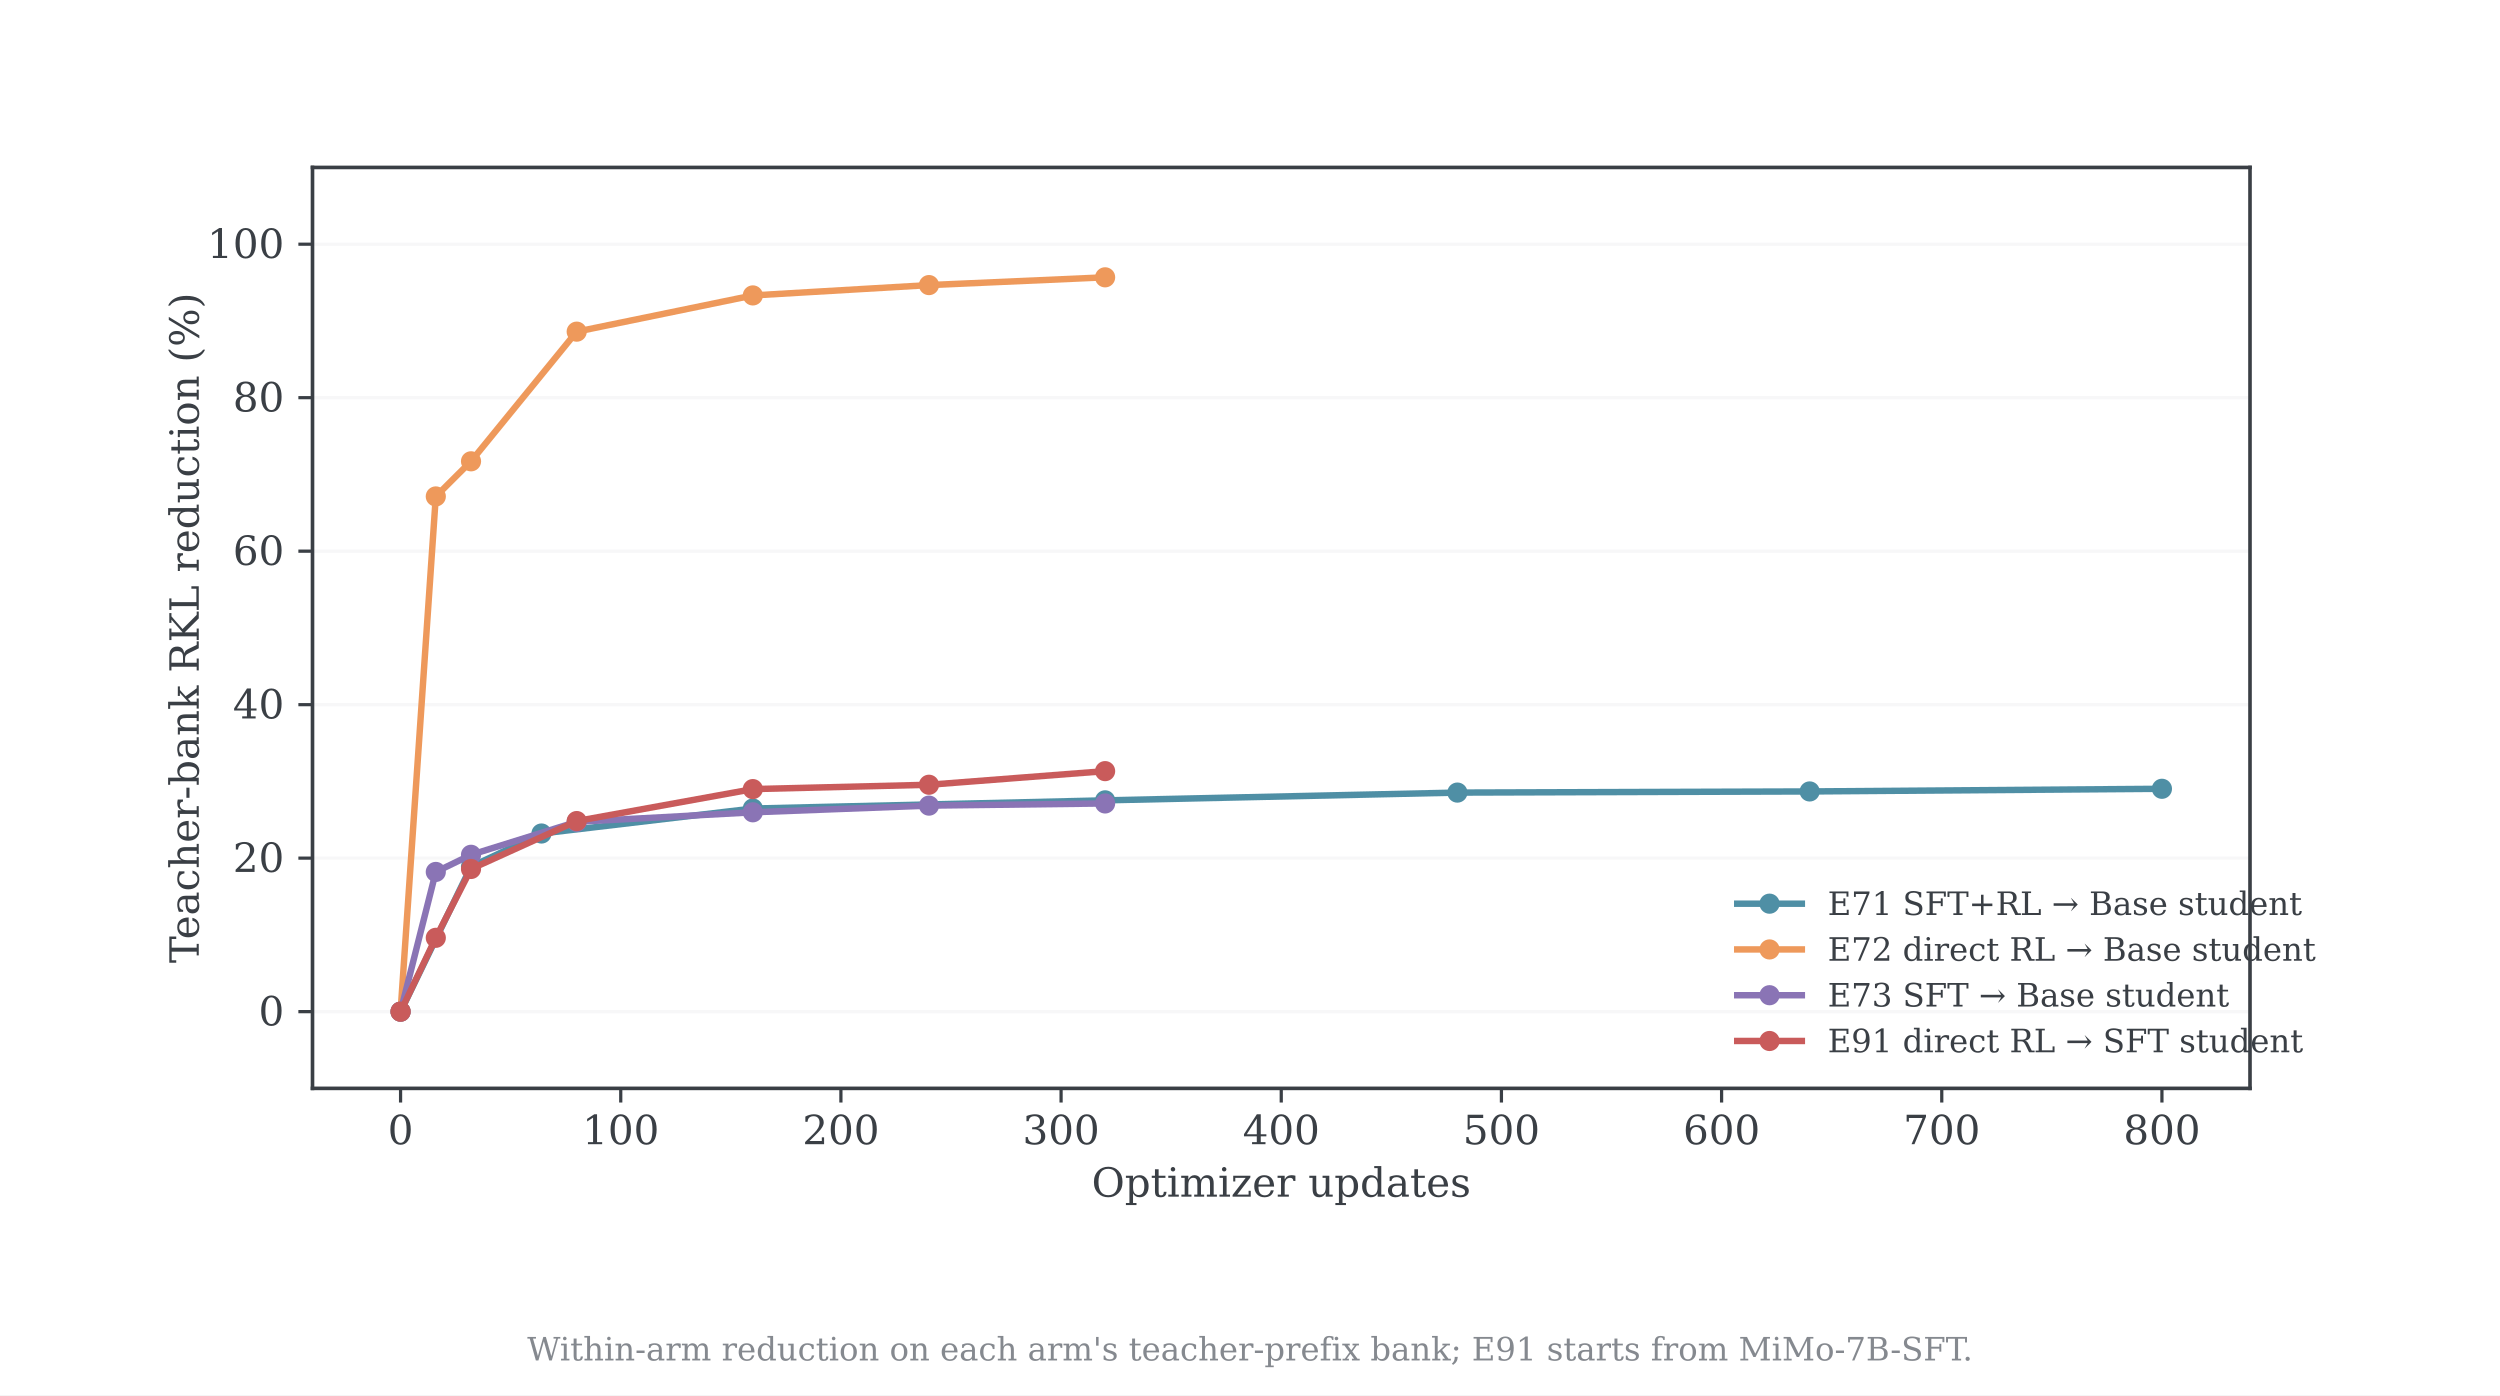
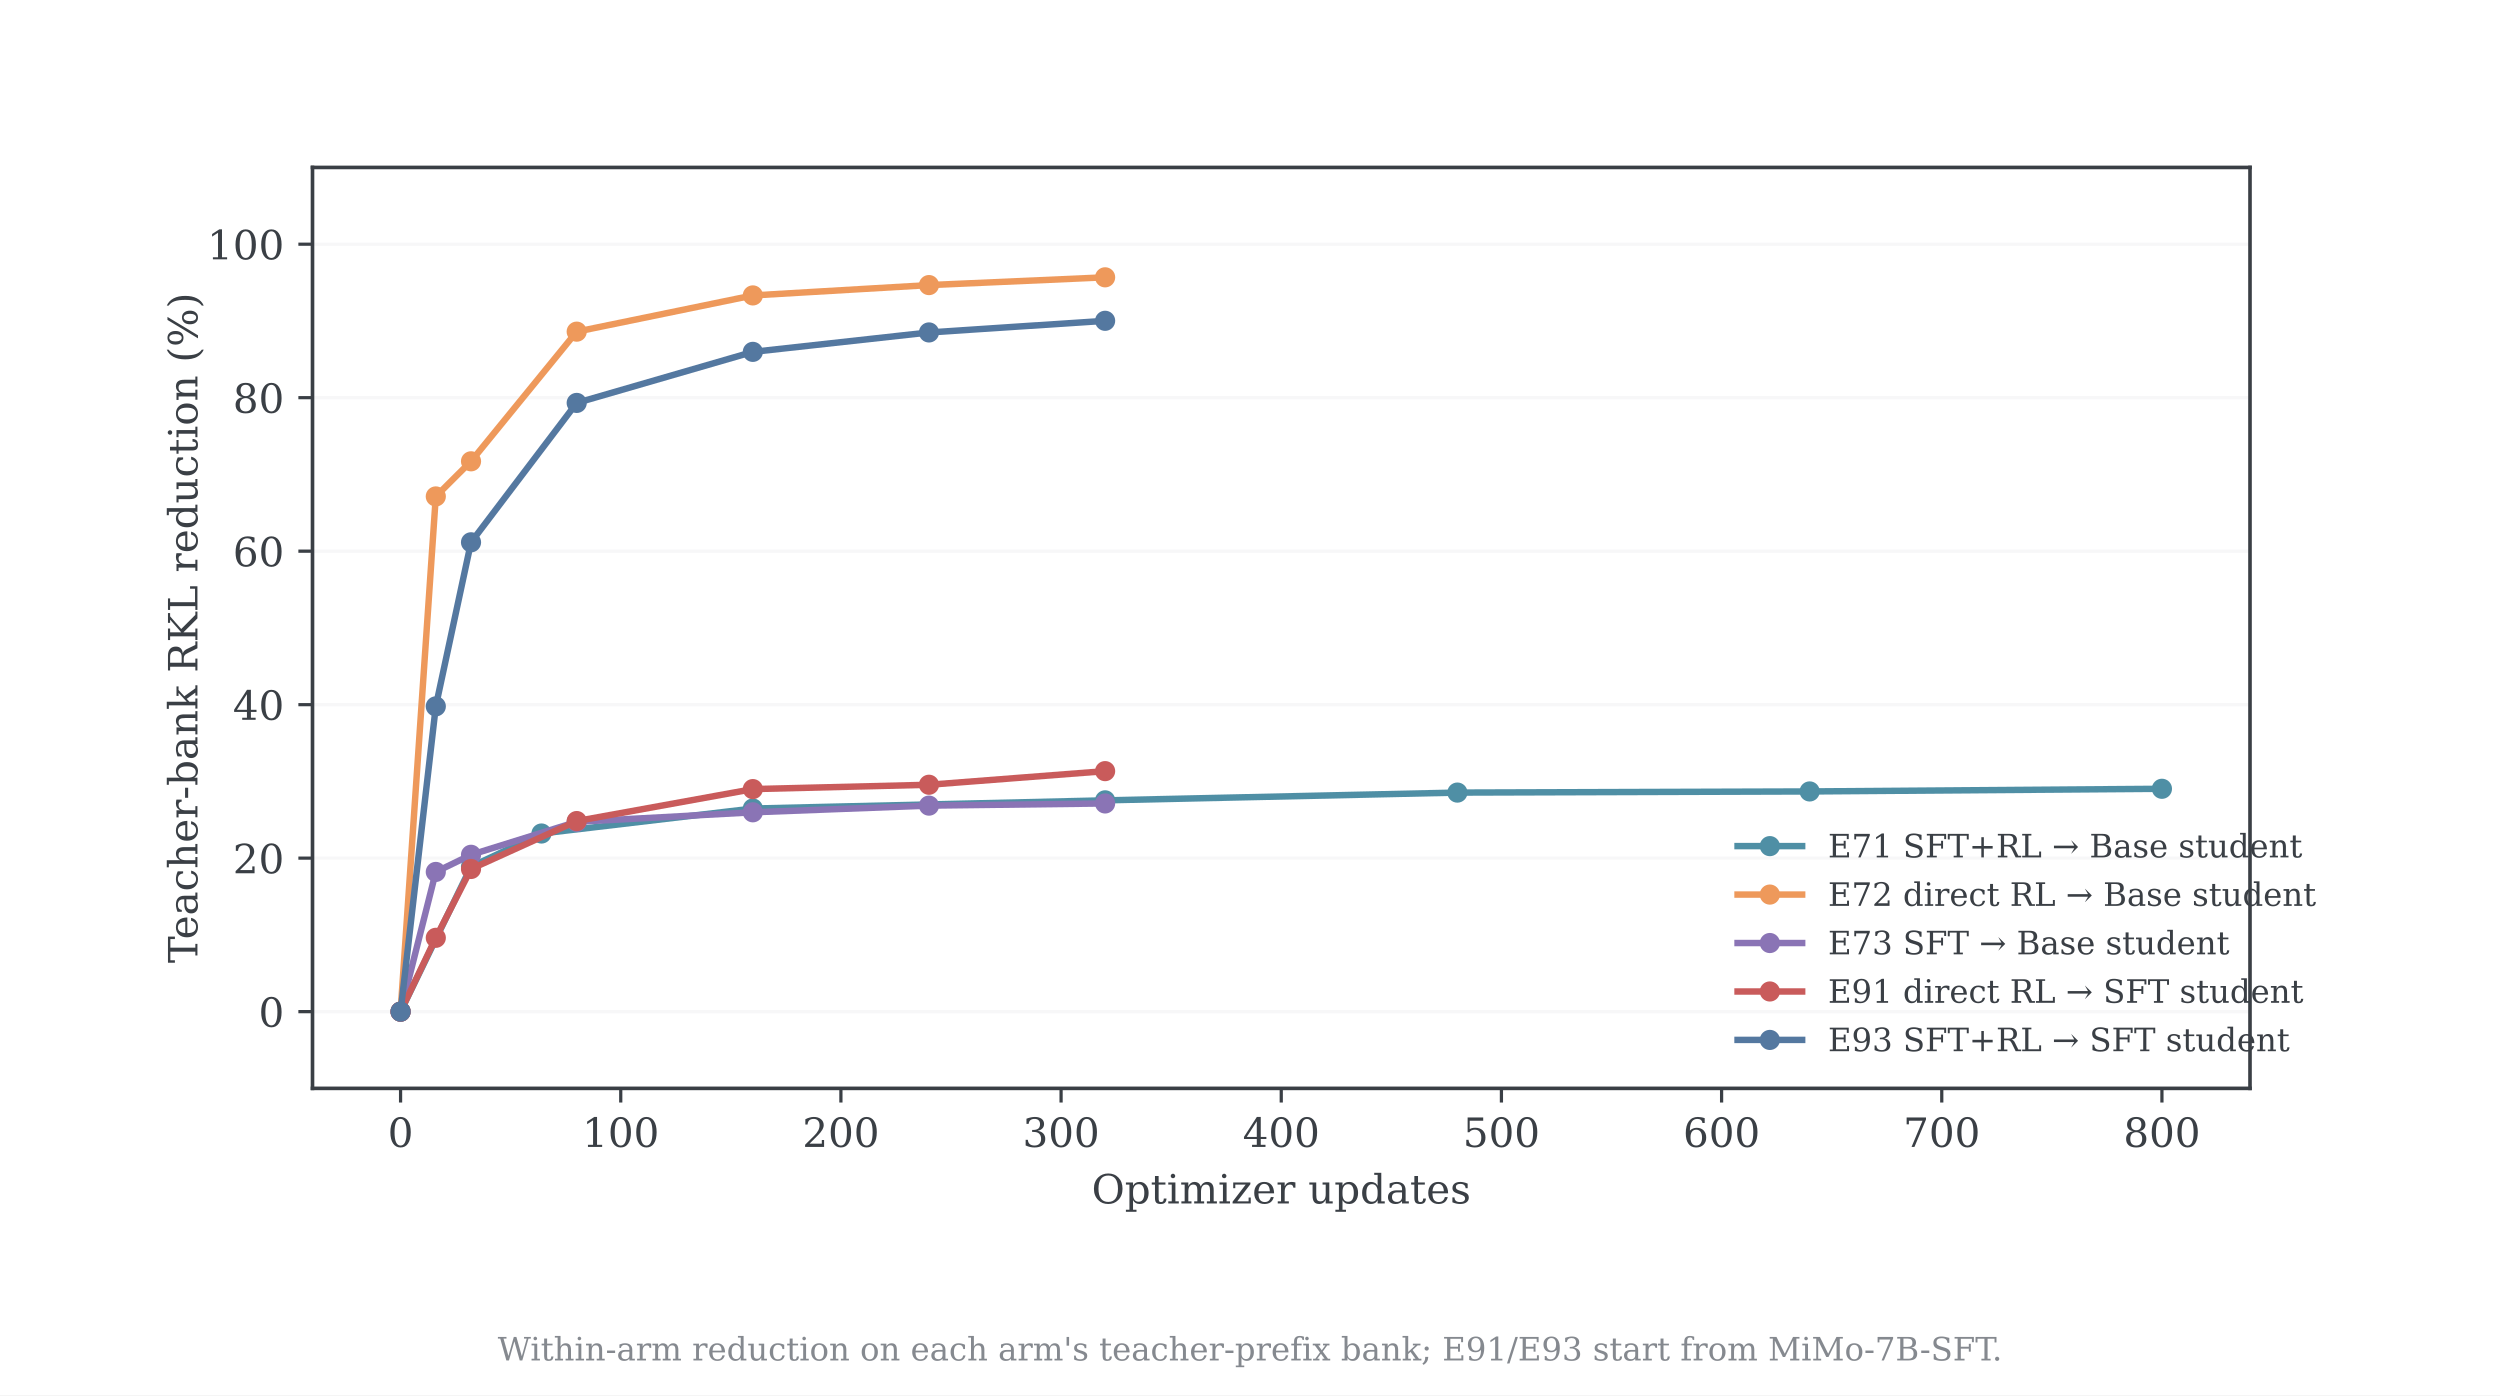
<svg xmlns="http://www.w3.org/2000/svg" xmlns:xlink="http://www.w3.org/1999/xlink" width="619.2pt" height="345.6pt" viewBox="0 0 619.2 345.6" version="1.1">
  <defs>
    <style type="text/css">*{stroke-linejoin: round; stroke-linecap: butt}</style>
  </defs>
  <g id="figure_1">
    <g id="patch_1">
      <path d="M 0 345.6  L 619.2 345.6  L 619.2 0  L 0 0  z " style="fill: #ffffff" />
    </g>
    <g id="axes_1">
      <g id="patch_2">
        <path d="M 77.4 269.568  L 557.28 269.568  L 557.28 41.472  L 77.4 41.472  z " style="fill: #ffffff" />
      </g>
      <g id="matplotlib.axis_1">
        <g id="xtick_1">
          <g id="line2d_1">
            <defs>
-               <path id="mdf97bdd857" d="M 0 0  L 0 3.5  " style="stroke: #3a3f45; stroke-width: 0.8" />
+               <path id="m11b6cc0727" d="M 0 0  L 0 3.5  " style="stroke: #3a3f45; stroke-width: 0.8" />
            </defs>
            <g>
-               <use xlink:href="#mdf97bdd857" x="99.213" y="269.568" style="fill: #3a3f45; stroke: #3a3f45; stroke-width: 0.8" />
+               <use xlink:href="#m11b6cc0727" x="99.213" y="269.568" style="fill: #3a3f45; stroke: #3a3f45; stroke-width: 0.8" />
            </g>
          </g>
          <g id="text_1">
-             <text style="font-size: 10px; font-family: 'STIXGeneral', 'DejaVu Serif'; text-anchor: middle; fill: #3a3f45" x="99.213" y="283.398" transform="rotate(-0 99.21273 283.3977)">0</text>
+             <text style="font-size: 10px; font-family: 'STIXGeneral', 'DejaVu Serif'; text-anchor: middle; fill: #3a3f45" x="99.213" y="284.068" transform="rotate(-0 99.21273 284.068)">0</text>
          </g>
        </g>
        <g id="xtick_2">
          <g id="line2d_2">
            <g>
-               <use xlink:href="#mdf97bdd857" x="153.745" y="269.568" style="fill: #3a3f45; stroke: #3a3f45; stroke-width: 0.8" />
+               <use xlink:href="#m11b6cc0727" x="153.745" y="269.568" style="fill: #3a3f45; stroke: #3a3f45; stroke-width: 0.8" />
            </g>
          </g>
          <g id="text_2">
-             <text style="font-size: 10px; font-family: 'STIXGeneral', 'DejaVu Serif'; text-anchor: middle; fill: #3a3f45" x="153.745" y="283.398" transform="rotate(-0 153.7445 283.3977)">100</text>
+             <text style="font-size: 10px; font-family: 'STIXGeneral', 'DejaVu Serif'; text-anchor: middle; fill: #3a3f45" x="153.745" y="284.068" transform="rotate(-0 153.7445 284.068)">100</text>
          </g>
        </g>
        <g id="xtick_3">
          <g id="line2d_3">
            <g>
-               <use xlink:href="#mdf97bdd857" x="208.276" y="269.568" style="fill: #3a3f45; stroke: #3a3f45; stroke-width: 0.8" />
+               <use xlink:href="#m11b6cc0727" x="208.276" y="269.568" style="fill: #3a3f45; stroke: #3a3f45; stroke-width: 0.8" />
            </g>
          </g>
          <g id="text_3">
-             <text style="font-size: 10px; font-family: 'STIXGeneral', 'DejaVu Serif'; text-anchor: middle; fill: #3a3f45" x="208.276" y="283.398" transform="rotate(-0 208.2764 283.3977)">200</text>
+             <text style="font-size: 10px; font-family: 'STIXGeneral', 'DejaVu Serif'; text-anchor: middle; fill: #3a3f45" x="208.276" y="284.068" transform="rotate(-0 208.2764 284.068)">200</text>
          </g>
        </g>
        <g id="xtick_4">
          <g id="line2d_4">
            <g>
-               <use xlink:href="#mdf97bdd857" x="262.808" y="269.568" style="fill: #3a3f45; stroke: #3a3f45; stroke-width: 0.8" />
+               <use xlink:href="#m11b6cc0727" x="262.808" y="269.568" style="fill: #3a3f45; stroke: #3a3f45; stroke-width: 0.8" />
            </g>
          </g>
          <g id="text_4">
-             <text style="font-size: 10px; font-family: 'STIXGeneral', 'DejaVu Serif'; text-anchor: middle; fill: #3a3f45" x="262.808" y="283.398" transform="rotate(-0 262.8082 283.3977)">300</text>
+             <text style="font-size: 10px; font-family: 'STIXGeneral', 'DejaVu Serif'; text-anchor: middle; fill: #3a3f45" x="262.808" y="284.068" transform="rotate(-0 262.8082 284.068)">300</text>
          </g>
        </g>
        <g id="xtick_5">
          <g id="line2d_5">
            <g>
-               <use xlink:href="#mdf97bdd857" x="317.34" y="269.568" style="fill: #3a3f45; stroke: #3a3f45; stroke-width: 0.8" />
+               <use xlink:href="#m11b6cc0727" x="317.34" y="269.568" style="fill: #3a3f45; stroke: #3a3f45; stroke-width: 0.8" />
            </g>
          </g>
          <g id="text_5">
-             <text style="font-size: 10px; font-family: 'STIXGeneral', 'DejaVu Serif'; text-anchor: middle; fill: #3a3f45" x="317.34" y="283.398" transform="rotate(-0 317.34 283.3977)">400</text>
+             <text style="font-size: 10px; font-family: 'STIXGeneral', 'DejaVu Serif'; text-anchor: middle; fill: #3a3f45" x="317.34" y="284.068" transform="rotate(-0 317.34 284.068)">400</text>
          </g>
        </g>
        <g id="xtick_6">
          <g id="line2d_6">
            <g>
-               <use xlink:href="#mdf97bdd857" x="371.872" y="269.568" style="fill: #3a3f45; stroke: #3a3f45; stroke-width: 0.8" />
+               <use xlink:href="#m11b6cc0727" x="371.872" y="269.568" style="fill: #3a3f45; stroke: #3a3f45; stroke-width: 0.8" />
            </g>
          </g>
          <g id="text_6">
-             <text style="font-size: 10px; font-family: 'STIXGeneral', 'DejaVu Serif'; text-anchor: middle; fill: #3a3f45" x="371.872" y="283.398" transform="rotate(-0 371.8718 283.3977)">500</text>
+             <text style="font-size: 10px; font-family: 'STIXGeneral', 'DejaVu Serif'; text-anchor: middle; fill: #3a3f45" x="371.872" y="284.068" transform="rotate(-0 371.8718 284.068)">500</text>
          </g>
        </g>
        <g id="xtick_7">
          <g id="line2d_7">
            <g>
-               <use xlink:href="#mdf97bdd857" x="426.404" y="269.568" style="fill: #3a3f45; stroke: #3a3f45; stroke-width: 0.8" />
+               <use xlink:href="#m11b6cc0727" x="426.404" y="269.568" style="fill: #3a3f45; stroke: #3a3f45; stroke-width: 0.8" />
            </g>
          </g>
          <g id="text_7">
-             <text style="font-size: 10px; font-family: 'STIXGeneral', 'DejaVu Serif'; text-anchor: middle; fill: #3a3f45" x="426.404" y="283.398" transform="rotate(-0 426.4036 283.3977)">600</text>
+             <text style="font-size: 10px; font-family: 'STIXGeneral', 'DejaVu Serif'; text-anchor: middle; fill: #3a3f45" x="426.404" y="284.068" transform="rotate(-0 426.4036 284.068)">600</text>
          </g>
        </g>
        <g id="xtick_8">
          <g id="line2d_8">
            <g>
-               <use xlink:href="#mdf97bdd857" x="480.935" y="269.568" style="fill: #3a3f45; stroke: #3a3f45; stroke-width: 0.8" />
+               <use xlink:href="#m11b6cc0727" x="480.935" y="269.568" style="fill: #3a3f45; stroke: #3a3f45; stroke-width: 0.8" />
            </g>
          </g>
          <g id="text_8">
-             <text style="font-size: 10px; font-family: 'STIXGeneral', 'DejaVu Serif'; text-anchor: middle; fill: #3a3f45" x="480.935" y="283.398" transform="rotate(-0 480.9355 283.3977)">700</text>
+             <text style="font-size: 10px; font-family: 'STIXGeneral', 'DejaVu Serif'; text-anchor: middle; fill: #3a3f45" x="480.935" y="284.068" transform="rotate(-0 480.9355 284.068)">700</text>
          </g>
        </g>
        <g id="xtick_9">
          <g id="line2d_9">
            <g>
-               <use xlink:href="#mdf97bdd857" x="535.467" y="269.568" style="fill: #3a3f45; stroke: #3a3f45; stroke-width: 0.8" />
+               <use xlink:href="#m11b6cc0727" x="535.467" y="269.568" style="fill: #3a3f45; stroke: #3a3f45; stroke-width: 0.8" />
            </g>
          </g>
          <g id="text_9">
-             <text style="font-size: 10px; font-family: 'STIXGeneral', 'DejaVu Serif'; text-anchor: middle; fill: #3a3f45" x="535.467" y="283.398" transform="rotate(-0 535.4673 283.3977)">800</text>
+             <text style="font-size: 10px; font-family: 'STIXGeneral', 'DejaVu Serif'; text-anchor: middle; fill: #3a3f45" x="535.467" y="284.068" transform="rotate(-0 535.4673 284.068)">800</text>
          </g>
        </g>
        <g id="text_10">
-           <text style="font-size: 10px; font-family: 'STIXGeneral', 'DejaVu Serif'; text-anchor: middle; fill: #3a3f45" x="317.34" y="296.398" transform="rotate(-0 317.34 296.3977)">Optimizer updates</text>
+           <text style="font-size: 10px; font-family: 'STIXGeneral', 'DejaVu Serif'; text-anchor: middle; fill: #3a3f45" x="317.34" y="298.068" transform="rotate(-0 317.34 298.068)">Optimizer updates</text>
        </g>
      </g>
      <g id="matplotlib.axis_2">
        <g id="ytick_1">
          <g id="line2d_10">
-             <path d="M 77.4 250.56  L 557.28 250.56  " clip-path="url(#p102caebec6)" style="fill: none; stroke: #d8dbde; stroke-opacity: 0.2; stroke-width: 0.8; stroke-linecap: square" />
+             <path d="M 77.4 250.56  L 557.28 250.56  " clip-path="url(#p7d7db1f33f)" style="fill: none; stroke: #d8dbde; stroke-opacity: 0.2; stroke-width: 0.8; stroke-linecap: square" />
          </g>
          <g id="line2d_11">
            <defs>
-               <path id="m4de9d9f42e" d="M 0 0  L -3.5 0  " style="stroke: #3a3f45; stroke-width: 0.8" />
+               <path id="m8b52c8457e" d="M 0 0  L -3.5 0  " style="stroke: #3a3f45; stroke-width: 0.8" />
            </defs>
            <g>
-               <use xlink:href="#m4de9d9f42e" x="77.4" y="250.56" style="fill: #3a3f45; stroke: #3a3f45; stroke-width: 0.8" />
+               <use xlink:href="#m8b52c8457e" x="77.4" y="250.56" style="fill: #3a3f45; stroke: #3a3f45; stroke-width: 0.8" />
            </g>
          </g>
          <g id="text_11">
-             <text style="font-size: 10px; font-family: 'STIXGeneral', 'DejaVu Serif'; text-anchor: end; fill: #3a3f45" x="70.4" y="253.975" transform="rotate(-0 70.4 253.9748)">0</text>
+             <text style="font-size: 10px; font-family: 'STIXGeneral', 'DejaVu Serif'; text-anchor: end; fill: #3a3f45" x="70.4" y="254.31" transform="rotate(-0 70.4 254.31)">0</text>
          </g>
        </g>
        <g id="ytick_2">
          <g id="line2d_12">
-             <path d="M 77.4 212.544  L 557.28 212.544  " clip-path="url(#p102caebec6)" style="fill: none; stroke: #d8dbde; stroke-opacity: 0.2; stroke-width: 0.8; stroke-linecap: square" />
+             <path d="M 77.4 212.544  L 557.28 212.544  " clip-path="url(#p7d7db1f33f)" style="fill: none; stroke: #d8dbde; stroke-opacity: 0.2; stroke-width: 0.8; stroke-linecap: square" />
          </g>
          <g id="line2d_13">
            <g>
-               <use xlink:href="#m4de9d9f42e" x="77.4" y="212.544" style="fill: #3a3f45; stroke: #3a3f45; stroke-width: 0.8" />
+               <use xlink:href="#m8b52c8457e" x="77.4" y="212.544" style="fill: #3a3f45; stroke: #3a3f45; stroke-width: 0.8" />
            </g>
          </g>
          <g id="text_12">
-             <text style="font-size: 10px; font-family: 'STIXGeneral', 'DejaVu Serif'; text-anchor: end; fill: #3a3f45" x="70.4" y="215.959" transform="rotate(-0 70.4 215.9588)">20</text>
+             <text style="font-size: 10px; font-family: 'STIXGeneral', 'DejaVu Serif'; text-anchor: end; fill: #3a3f45" x="70.4" y="216.294" transform="rotate(-0 70.4 216.294)">20</text>
          </g>
        </g>
        <g id="ytick_3">
          <g id="line2d_14">
-             <path d="M 77.4 174.528  L 557.28 174.528  " clip-path="url(#p102caebec6)" style="fill: none; stroke: #d8dbde; stroke-opacity: 0.2; stroke-width: 0.8; stroke-linecap: square" />
+             <path d="M 77.4 174.528  L 557.28 174.528  " clip-path="url(#p7d7db1f33f)" style="fill: none; stroke: #d8dbde; stroke-opacity: 0.2; stroke-width: 0.8; stroke-linecap: square" />
          </g>
          <g id="line2d_15">
            <g>
-               <use xlink:href="#m4de9d9f42e" x="77.4" y="174.528" style="fill: #3a3f45; stroke: #3a3f45; stroke-width: 0.8" />
+               <use xlink:href="#m8b52c8457e" x="77.4" y="174.528" style="fill: #3a3f45; stroke: #3a3f45; stroke-width: 0.8" />
            </g>
          </g>
          <g id="text_13">
-             <text style="font-size: 10px; font-family: 'STIXGeneral', 'DejaVu Serif'; text-anchor: end; fill: #3a3f45" x="70.4" y="177.943" transform="rotate(-0 70.4 177.9428)">40</text>
+             <text style="font-size: 10px; font-family: 'STIXGeneral', 'DejaVu Serif'; text-anchor: end; fill: #3a3f45" x="70.4" y="178.278" transform="rotate(-0 70.4 178.278)">40</text>
          </g>
        </g>
        <g id="ytick_4">
          <g id="line2d_16">
-             <path d="M 77.4 136.512  L 557.28 136.512  " clip-path="url(#p102caebec6)" style="fill: none; stroke: #d8dbde; stroke-opacity: 0.2; stroke-width: 0.8; stroke-linecap: square" />
+             <path d="M 77.4 136.512  L 557.28 136.512  " clip-path="url(#p7d7db1f33f)" style="fill: none; stroke: #d8dbde; stroke-opacity: 0.2; stroke-width: 0.8; stroke-linecap: square" />
          </g>
          <g id="line2d_17">
            <g>
-               <use xlink:href="#m4de9d9f42e" x="77.4" y="136.512" style="fill: #3a3f45; stroke: #3a3f45; stroke-width: 0.8" />
+               <use xlink:href="#m8b52c8457e" x="77.4" y="136.512" style="fill: #3a3f45; stroke: #3a3f45; stroke-width: 0.8" />
            </g>
          </g>
          <g id="text_14">
-             <text style="font-size: 10px; font-family: 'STIXGeneral', 'DejaVu Serif'; text-anchor: end; fill: #3a3f45" x="70.4" y="139.927" transform="rotate(-0 70.4 139.9268)">60</text>
+             <text style="font-size: 10px; font-family: 'STIXGeneral', 'DejaVu Serif'; text-anchor: end; fill: #3a3f45" x="70.4" y="140.262" transform="rotate(-0 70.4 140.262)">60</text>
          </g>
        </g>
        <g id="ytick_5">
          <g id="line2d_18">
-             <path d="M 77.4 98.496  L 557.28 98.496  " clip-path="url(#p102caebec6)" style="fill: none; stroke: #d8dbde; stroke-opacity: 0.2; stroke-width: 0.8; stroke-linecap: square" />
+             <path d="M 77.4 98.496  L 557.28 98.496  " clip-path="url(#p7d7db1f33f)" style="fill: none; stroke: #d8dbde; stroke-opacity: 0.2; stroke-width: 0.8; stroke-linecap: square" />
          </g>
          <g id="line2d_19">
            <g>
-               <use xlink:href="#m4de9d9f42e" x="77.4" y="98.496" style="fill: #3a3f45; stroke: #3a3f45; stroke-width: 0.8" />
+               <use xlink:href="#m8b52c8457e" x="77.4" y="98.496" style="fill: #3a3f45; stroke: #3a3f45; stroke-width: 0.8" />
            </g>
          </g>
          <g id="text_15">
-             <text style="font-size: 10px; font-family: 'STIXGeneral', 'DejaVu Serif'; text-anchor: end; fill: #3a3f45" x="70.4" y="101.911" transform="rotate(-0 70.4 101.9108)">80</text>
+             <text style="font-size: 10px; font-family: 'STIXGeneral', 'DejaVu Serif'; text-anchor: end; fill: #3a3f45" x="70.4" y="102.246" transform="rotate(-0 70.4 102.246)">80</text>
          </g>
        </g>
        <g id="ytick_6">
          <g id="line2d_20">
-             <path d="M 77.4 60.48  L 557.28 60.48  " clip-path="url(#p102caebec6)" style="fill: none; stroke: #d8dbde; stroke-opacity: 0.2; stroke-width: 0.8; stroke-linecap: square" />
+             <path d="M 77.4 60.48  L 557.28 60.48  " clip-path="url(#p7d7db1f33f)" style="fill: none; stroke: #d8dbde; stroke-opacity: 0.2; stroke-width: 0.8; stroke-linecap: square" />
          </g>
          <g id="line2d_21">
            <g>
-               <use xlink:href="#m4de9d9f42e" x="77.4" y="60.48" style="fill: #3a3f45; stroke: #3a3f45; stroke-width: 0.8" />
+               <use xlink:href="#m8b52c8457e" x="77.4" y="60.48" style="fill: #3a3f45; stroke: #3a3f45; stroke-width: 0.8" />
            </g>
          </g>
          <g id="text_16">
-             <text style="font-size: 10px; font-family: 'STIXGeneral', 'DejaVu Serif'; text-anchor: end; fill: #3a3f45" x="70.4" y="63.895" transform="rotate(-0 70.4 63.89484)">100</text>
+             <text style="font-size: 10px; font-family: 'STIXGeneral', 'DejaVu Serif'; text-anchor: end; fill: #3a3f45" x="70.4" y="64.23" transform="rotate(-0 70.4 64.23)">100</text>
          </g>
        </g>
        <g id="text_17">
-           <text style="font-size: 10px; font-family: 'STIXGeneral', 'DejaVu Serif'; text-anchor: middle; fill: #3a3f45" x="49.23" y="155.52" transform="rotate(-90 49.22969 155.52)">Teacher-bank RKL reduction (%)</text>
+           <text style="font-size: 10px; font-family: 'STIXGeneral', 'DejaVu Serif'; text-anchor: middle; fill: #3a3f45" x="48.9" y="155.52" transform="rotate(-90 48.9 155.52)">Teacher-bank RKL reduction (%)</text>
        </g>
      </g>
      <g id="line2d_22">
-         <path d="M 99.213 250.56  L 116.663 214.655  L 134.113 206.443  L 186.464 200.257  L 273.715 198.229  L 360.965 196.308  L 448.216 196.025  L 535.467 195.367  " clip-path="url(#p102caebec6)" style="fill: none; stroke: #4f8fa5; stroke-width: 1.6; stroke-linecap: square" />
-         <defs>
-           <path id="mece43fb89b" d="M 0 2  C 0.53 2 1.039 1.789 1.414 1.414  C 1.789 1.039 2 0.53 2 0  C 2 -0.53 1.789 -1.039 1.414 -1.414  C 1.039 -1.789 0.53 -2 0 -2  C -0.53 -2 -1.039 -1.789 -1.414 -1.414  C -1.789 -1.039 -2 -0.53 -2 0  C -2 0.53 -1.789 1.039 -1.414 1.414  C -1.039 1.789 -0.53 2 0 2  z " style="stroke: #4f8fa5" />
-         </defs>
-         <g clip-path="url(#p102caebec6)">
-           <use xlink:href="#mece43fb89b" x="99.213" y="250.56" style="fill: #4f8fa5; stroke: #4f8fa5" />
-           <use xlink:href="#mece43fb89b" x="116.663" y="214.655" style="fill: #4f8fa5; stroke: #4f8fa5" />
-           <use xlink:href="#mece43fb89b" x="134.113" y="206.443" style="fill: #4f8fa5; stroke: #4f8fa5" />
-           <use xlink:href="#mece43fb89b" x="186.464" y="200.257" style="fill: #4f8fa5; stroke: #4f8fa5" />
-           <use xlink:href="#mece43fb89b" x="273.715" y="198.229" style="fill: #4f8fa5; stroke: #4f8fa5" />
-           <use xlink:href="#mece43fb89b" x="360.965" y="196.308" style="fill: #4f8fa5; stroke: #4f8fa5" />
-           <use xlink:href="#mece43fb89b" x="448.216" y="196.025" style="fill: #4f8fa5; stroke: #4f8fa5" />
-           <use xlink:href="#mece43fb89b" x="535.467" y="195.367" style="fill: #4f8fa5; stroke: #4f8fa5" />
+         <path d="M 99.213 250.56  L 116.663 214.655  L 134.113 206.443  L 186.464 200.257  L 273.715 198.229  L 360.965 196.308  L 448.216 196.025  L 535.467 195.367  " clip-path="url(#p7d7db1f33f)" style="fill: none; stroke: #4f8fa5; stroke-width: 1.6; stroke-linecap: square" />
+         <defs>
+           <path id="m5e0e98ce66" d="M 0 2  C 0.53 2 1.039 1.789 1.414 1.414  C 1.789 1.039 2 0.53 2 0  C 2 -0.53 1.789 -1.039 1.414 -1.414  C 1.039 -1.789 0.53 -2 0 -2  C -0.53 -2 -1.039 -1.789 -1.414 -1.414  C -1.789 -1.039 -2 -0.53 -2 0  C -2 0.53 -1.789 1.039 -1.414 1.414  C -1.039 1.789 -0.53 2 0 2  z " style="stroke: #4f8fa5" />
+         </defs>
+         <g clip-path="url(#p7d7db1f33f)">
+           <use xlink:href="#m5e0e98ce66" x="99.213" y="250.56" style="fill: #4f8fa5; stroke: #4f8fa5" />
+           <use xlink:href="#m5e0e98ce66" x="116.663" y="214.655" style="fill: #4f8fa5; stroke: #4f8fa5" />
+           <use xlink:href="#m5e0e98ce66" x="134.113" y="206.443" style="fill: #4f8fa5; stroke: #4f8fa5" />
+           <use xlink:href="#m5e0e98ce66" x="186.464" y="200.257" style="fill: #4f8fa5; stroke: #4f8fa5" />
+           <use xlink:href="#m5e0e98ce66" x="273.715" y="198.229" style="fill: #4f8fa5; stroke: #4f8fa5" />
+           <use xlink:href="#m5e0e98ce66" x="360.965" y="196.308" style="fill: #4f8fa5; stroke: #4f8fa5" />
+           <use xlink:href="#m5e0e98ce66" x="448.216" y="196.025" style="fill: #4f8fa5; stroke: #4f8fa5" />
+           <use xlink:href="#m5e0e98ce66" x="535.467" y="195.367" style="fill: #4f8fa5; stroke: #4f8fa5" />
        </g>
      </g>
      <g id="line2d_23">
-         <path d="M 99.213 250.56  L 107.938 122.959  L 116.663 114.258  L 142.838 82.145  L 186.464 73.17  L 230.089 70.61  L 273.715 68.687  " clip-path="url(#p102caebec6)" style="fill: none; stroke: #ee995b; stroke-width: 1.6; stroke-linecap: square" />
-         <defs>
-           <path id="mfdae6c3dab" d="M 0 2  C 0.53 2 1.039 1.789 1.414 1.414  C 1.789 1.039 2 0.53 2 0  C 2 -0.53 1.789 -1.039 1.414 -1.414  C 1.039 -1.789 0.53 -2 0 -2  C -0.53 -2 -1.039 -1.789 -1.414 -1.414  C -1.789 -1.039 -2 -0.53 -2 0  C -2 0.53 -1.789 1.039 -1.414 1.414  C -1.039 1.789 -0.53 2 0 2  z " style="stroke: #ee995b" />
-         </defs>
-         <g clip-path="url(#p102caebec6)">
-           <use xlink:href="#mfdae6c3dab" x="99.213" y="250.56" style="fill: #ee995b; stroke: #ee995b" />
-           <use xlink:href="#mfdae6c3dab" x="107.938" y="122.959" style="fill: #ee995b; stroke: #ee995b" />
-           <use xlink:href="#mfdae6c3dab" x="116.663" y="114.258" style="fill: #ee995b; stroke: #ee995b" />
-           <use xlink:href="#mfdae6c3dab" x="142.838" y="82.145" style="fill: #ee995b; stroke: #ee995b" />
-           <use xlink:href="#mfdae6c3dab" x="186.464" y="73.17" style="fill: #ee995b; stroke: #ee995b" />
-           <use xlink:href="#mfdae6c3dab" x="230.089" y="70.61" style="fill: #ee995b; stroke: #ee995b" />
-           <use xlink:href="#mfdae6c3dab" x="273.715" y="68.687" style="fill: #ee995b; stroke: #ee995b" />
+         <path d="M 99.213 250.56  L 107.938 122.959  L 116.663 114.258  L 142.838 82.145  L 186.464 73.17  L 230.089 70.61  L 273.715 68.687  " clip-path="url(#p7d7db1f33f)" style="fill: none; stroke: #ee995b; stroke-width: 1.6; stroke-linecap: square" />
+         <defs>
+           <path id="m4acb544e34" d="M 0 2  C 0.53 2 1.039 1.789 1.414 1.414  C 1.789 1.039 2 0.53 2 0  C 2 -0.53 1.789 -1.039 1.414 -1.414  C 1.039 -1.789 0.53 -2 0 -2  C -0.53 -2 -1.039 -1.789 -1.414 -1.414  C -1.789 -1.039 -2 -0.53 -2 0  C -2 0.53 -1.789 1.039 -1.414 1.414  C -1.039 1.789 -0.53 2 0 2  z " style="stroke: #ee995b" />
+         </defs>
+         <g clip-path="url(#p7d7db1f33f)">
+           <use xlink:href="#m4acb544e34" x="99.213" y="250.56" style="fill: #ee995b; stroke: #ee995b" />
+           <use xlink:href="#m4acb544e34" x="107.938" y="122.959" style="fill: #ee995b; stroke: #ee995b" />
+           <use xlink:href="#m4acb544e34" x="116.663" y="114.258" style="fill: #ee995b; stroke: #ee995b" />
+           <use xlink:href="#m4acb544e34" x="142.838" y="82.145" style="fill: #ee995b; stroke: #ee995b" />
+           <use xlink:href="#m4acb544e34" x="186.464" y="73.17" style="fill: #ee995b; stroke: #ee995b" />
+           <use xlink:href="#m4acb544e34" x="230.089" y="70.61" style="fill: #ee995b; stroke: #ee995b" />
+           <use xlink:href="#m4acb544e34" x="273.715" y="68.687" style="fill: #ee995b; stroke: #ee995b" />
        </g>
      </g>
      <g id="line2d_24">
-         <path d="M 99.213 250.56  L 107.938 215.961  L 116.663 211.714  L 142.838 203.546  L 186.464 201.19  L 230.089 199.536  L 273.715 198.999  " clip-path="url(#p102caebec6)" style="fill: none; stroke: #8a74b5; stroke-width: 1.6; stroke-linecap: square" />
-         <defs>
-           <path id="mddd5276ea8" d="M 0 2  C 0.53 2 1.039 1.789 1.414 1.414  C 1.789 1.039 2 0.53 2 0  C 2 -0.53 1.789 -1.039 1.414 -1.414  C 1.039 -1.789 0.53 -2 0 -2  C -0.53 -2 -1.039 -1.789 -1.414 -1.414  C -1.789 -1.039 -2 -0.53 -2 0  C -2 0.53 -1.789 1.039 -1.414 1.414  C -1.039 1.789 -0.53 2 0 2  z " style="stroke: #8a74b5" />
-         </defs>
-         <g clip-path="url(#p102caebec6)">
-           <use xlink:href="#mddd5276ea8" x="99.213" y="250.56" style="fill: #8a74b5; stroke: #8a74b5" />
-           <use xlink:href="#mddd5276ea8" x="107.938" y="215.961" style="fill: #8a74b5; stroke: #8a74b5" />
-           <use xlink:href="#mddd5276ea8" x="116.663" y="211.714" style="fill: #8a74b5; stroke: #8a74b5" />
-           <use xlink:href="#mddd5276ea8" x="142.838" y="203.546" style="fill: #8a74b5; stroke: #8a74b5" />
-           <use xlink:href="#mddd5276ea8" x="186.464" y="201.19" style="fill: #8a74b5; stroke: #8a74b5" />
-           <use xlink:href="#mddd5276ea8" x="230.089" y="199.536" style="fill: #8a74b5; stroke: #8a74b5" />
-           <use xlink:href="#mddd5276ea8" x="273.715" y="198.999" style="fill: #8a74b5; stroke: #8a74b5" />
+         <path d="M 99.213 250.56  L 107.938 215.961  L 116.663 211.714  L 142.838 203.546  L 186.464 201.19  L 230.089 199.536  L 273.715 198.999  " clip-path="url(#p7d7db1f33f)" style="fill: none; stroke: #8a74b5; stroke-width: 1.6; stroke-linecap: square" />
+         <defs>
+           <path id="mcc23a108dc" d="M 0 2  C 0.53 2 1.039 1.789 1.414 1.414  C 1.789 1.039 2 0.53 2 0  C 2 -0.53 1.789 -1.039 1.414 -1.414  C 1.039 -1.789 0.53 -2 0 -2  C -0.53 -2 -1.039 -1.789 -1.414 -1.414  C -1.789 -1.039 -2 -0.53 -2 0  C -2 0.53 -1.789 1.039 -1.414 1.414  C -1.039 1.789 -0.53 2 0 2  z " style="stroke: #8a74b5" />
+         </defs>
+         <g clip-path="url(#p7d7db1f33f)">
+           <use xlink:href="#mcc23a108dc" x="99.213" y="250.56" style="fill: #8a74b5; stroke: #8a74b5" />
+           <use xlink:href="#mcc23a108dc" x="107.938" y="215.961" style="fill: #8a74b5; stroke: #8a74b5" />
+           <use xlink:href="#mcc23a108dc" x="116.663" y="211.714" style="fill: #8a74b5; stroke: #8a74b5" />
+           <use xlink:href="#mcc23a108dc" x="142.838" y="203.546" style="fill: #8a74b5; stroke: #8a74b5" />
+           <use xlink:href="#mcc23a108dc" x="186.464" y="201.19" style="fill: #8a74b5; stroke: #8a74b5" />
+           <use xlink:href="#mcc23a108dc" x="230.089" y="199.536" style="fill: #8a74b5; stroke: #8a74b5" />
+           <use xlink:href="#mcc23a108dc" x="273.715" y="198.999" style="fill: #8a74b5; stroke: #8a74b5" />
        </g>
      </g>
      <g id="line2d_25">
-         <path d="M 99.213 250.56  L 107.938 232.279  L 116.663 215.229  L 142.838 203.359  L 186.464 195.444  L 230.089 194.368  L 273.715 190.994  " clip-path="url(#p102caebec6)" style="fill: none; stroke: #c95b5b; stroke-width: 1.6; stroke-linecap: square" />
-         <defs>
-           <path id="m17b0e56493" d="M 0 2  C 0.53 2 1.039 1.789 1.414 1.414  C 1.789 1.039 2 0.53 2 0  C 2 -0.53 1.789 -1.039 1.414 -1.414  C 1.039 -1.789 0.53 -2 0 -2  C -0.53 -2 -1.039 -1.789 -1.414 -1.414  C -1.789 -1.039 -2 -0.53 -2 0  C -2 0.53 -1.789 1.039 -1.414 1.414  C -1.039 1.789 -0.53 2 0 2  z " style="stroke: #c95b5b" />
-         </defs>
-         <g clip-path="url(#p102caebec6)">
-           <use xlink:href="#m17b0e56493" x="99.213" y="250.56" style="fill: #c95b5b; stroke: #c95b5b" />
-           <use xlink:href="#m17b0e56493" x="107.938" y="232.279" style="fill: #c95b5b; stroke: #c95b5b" />
-           <use xlink:href="#m17b0e56493" x="116.663" y="215.229" style="fill: #c95b5b; stroke: #c95b5b" />
-           <use xlink:href="#m17b0e56493" x="142.838" y="203.359" style="fill: #c95b5b; stroke: #c95b5b" />
-           <use xlink:href="#m17b0e56493" x="186.464" y="195.444" style="fill: #c95b5b; stroke: #c95b5b" />
-           <use xlink:href="#m17b0e56493" x="230.089" y="194.368" style="fill: #c95b5b; stroke: #c95b5b" />
-           <use xlink:href="#m17b0e56493" x="273.715" y="190.994" style="fill: #c95b5b; stroke: #c95b5b" />
+         <path d="M 99.213 250.56  L 107.938 232.279  L 116.663 215.229  L 142.838 203.359  L 186.464 195.444  L 230.089 194.368  L 273.715 190.994  " clip-path="url(#p7d7db1f33f)" style="fill: none; stroke: #c95b5b; stroke-width: 1.6; stroke-linecap: square" />
+         <defs>
+           <path id="md67a79717f" d="M 0 2  C 0.53 2 1.039 1.789 1.414 1.414  C 1.789 1.039 2 0.53 2 0  C 2 -0.53 1.789 -1.039 1.414 -1.414  C 1.039 -1.789 0.53 -2 0 -2  C -0.53 -2 -1.039 -1.789 -1.414 -1.414  C -1.789 -1.039 -2 -0.53 -2 0  C -2 0.53 -1.789 1.039 -1.414 1.414  C -1.039 1.789 -0.53 2 0 2  z " style="stroke: #c95b5b" />
+         </defs>
+         <g clip-path="url(#p7d7db1f33f)">
+           <use xlink:href="#md67a79717f" x="99.213" y="250.56" style="fill: #c95b5b; stroke: #c95b5b" />
+           <use xlink:href="#md67a79717f" x="107.938" y="232.279" style="fill: #c95b5b; stroke: #c95b5b" />
+           <use xlink:href="#md67a79717f" x="116.663" y="215.229" style="fill: #c95b5b; stroke: #c95b5b" />
+           <use xlink:href="#md67a79717f" x="142.838" y="203.359" style="fill: #c95b5b; stroke: #c95b5b" />
+           <use xlink:href="#md67a79717f" x="186.464" y="195.444" style="fill: #c95b5b; stroke: #c95b5b" />
+           <use xlink:href="#md67a79717f" x="230.089" y="194.368" style="fill: #c95b5b; stroke: #c95b5b" />
+           <use xlink:href="#md67a79717f" x="273.715" y="190.994" style="fill: #c95b5b; stroke: #c95b5b" />
+         </g>
+       </g>
+       <g id="line2d_26">
+         <path d="M 99.213 250.56  L 107.938 174.955  L 116.663 134.317  L 142.838 99.796  L 186.464 87.15  L 230.089 82.34  L 273.715 79.456  " clip-path="url(#p7d7db1f33f)" style="fill: none; stroke: #5478a0; stroke-width: 1.6; stroke-linecap: square" />
+         <defs>
+           <path id="m31638fb144" d="M 0 2  C 0.53 2 1.039 1.789 1.414 1.414  C 1.789 1.039 2 0.53 2 0  C 2 -0.53 1.789 -1.039 1.414 -1.414  C 1.039 -1.789 0.53 -2 0 -2  C -0.53 -2 -1.039 -1.789 -1.414 -1.414  C -1.789 -1.039 -2 -0.53 -2 0  C -2 0.53 -1.789 1.039 -1.414 1.414  C -1.039 1.789 -0.53 2 0 2  z " style="stroke: #5478a0" />
+         </defs>
+         <g clip-path="url(#p7d7db1f33f)">
+           <use xlink:href="#m31638fb144" x="99.213" y="250.56" style="fill: #5478a0; stroke: #5478a0" />
+           <use xlink:href="#m31638fb144" x="107.938" y="174.955" style="fill: #5478a0; stroke: #5478a0" />
+           <use xlink:href="#m31638fb144" x="116.663" y="134.317" style="fill: #5478a0; stroke: #5478a0" />
+           <use xlink:href="#m31638fb144" x="142.838" y="99.796" style="fill: #5478a0; stroke: #5478a0" />
+           <use xlink:href="#m31638fb144" x="186.464" y="87.15" style="fill: #5478a0; stroke: #5478a0" />
+           <use xlink:href="#m31638fb144" x="230.089" y="82.34" style="fill: #5478a0; stroke: #5478a0" />
+           <use xlink:href="#m31638fb144" x="273.715" y="79.456" style="fill: #5478a0; stroke: #5478a0" />
        </g>
      </g>
      <g id="patch_3">
        <path d="M 77.4 269.568  L 77.4 41.472  " style="fill: none; stroke: #3a3f45; stroke-width: 0.9; stroke-linejoin: miter; stroke-linecap: square" />
      </g>
      <g id="patch_4">
        <path d="M 557.28 269.568  L 557.28 41.472  " style="fill: none; stroke: #3a3f45; stroke-width: 0.9; stroke-linejoin: miter; stroke-linecap: square" />
      </g>
      <g id="patch_5">
        <path d="M 77.4 269.568  L 557.28 269.568  " style="fill: none; stroke: #3a3f45; stroke-width: 0.9; stroke-linejoin: miter; stroke-linecap: square" />
      </g>
      <g id="patch_6">
        <path d="M 77.4 41.472  L 557.28 41.472  " style="fill: none; stroke: #3a3f45; stroke-width: 0.9; stroke-linejoin: miter; stroke-linecap: square" />
      </g>
      <g id="legend_1">
-         <g id="line2d_26">
-           <path d="M 430.279 223.823  L 438.279 223.823  L 446.279 223.823  " style="fill: none; stroke: #4f8fa5; stroke-width: 1.6; stroke-linecap: square" />
-           <g>
-             <use xlink:href="#mece43fb89b" x="438.279" y="223.823" style="fill: #4f8fa5; stroke: #4f8fa5" />
+         <g id="line2d_27">
+           <path d="M 430.359 209.568  L 438.359 209.568  L 446.359 209.568  " style="fill: none; stroke: #4f8fa5; stroke-width: 1.6; stroke-linecap: square" />
+           <g>
+             <use xlink:href="#m5e0e98ce66" x="438.359" y="209.568" style="fill: #4f8fa5; stroke: #4f8fa5" />
          </g>
        </g>
        <g id="text_18">
-           <text style="font-size: 8px; font-family: 'STIXGeneral', 'DejaVu Serif'; text-anchor: start; fill: #3a3f45" x="452.679" y="226.623" transform="rotate(-0 452.6787 226.623)">E71 SFT+RL → Base student</text>
-         </g>
-         <g id="line2d_27">
-           <path d="M 430.279 235.159  L 438.279 235.159  L 446.279 235.159  " style="fill: none; stroke: #ee995b; stroke-width: 1.6; stroke-linecap: square" />
-           <g>
-             <use xlink:href="#mfdae6c3dab" x="438.279" y="235.159" style="fill: #ee995b; stroke: #ee995b" />
+           <text style="font-size: 8px; font-family: 'STIXGeneral', 'DejaVu Serif'; text-anchor: start; fill: #3a3f45" x="452.759" y="212.368" transform="rotate(-0 452.7588 212.368)">E71 SFT+RL → Base student</text>
+         </g>
+         <g id="line2d_28">
+           <path d="M 430.359 221.568  L 438.359 221.568  L 446.359 221.568  " style="fill: none; stroke: #ee995b; stroke-width: 1.6; stroke-linecap: square" />
+           <g>
+             <use xlink:href="#m4acb544e34" x="438.359" y="221.568" style="fill: #ee995b; stroke: #ee995b" />
          </g>
        </g>
        <g id="text_19">
-           <text style="font-size: 8px; font-family: 'STIXGeneral', 'DejaVu Serif'; text-anchor: start; fill: #3a3f45" x="452.679" y="237.959" transform="rotate(-0 452.6787 237.9592)">E72 direct RL → Base student</text>
-         </g>
-         <g id="line2d_28">
-           <path d="M 430.279 246.495  L 438.279 246.495  L 446.279 246.495  " style="fill: none; stroke: #8a74b5; stroke-width: 1.6; stroke-linecap: square" />
-           <g>
-             <use xlink:href="#mddd5276ea8" x="438.279" y="246.495" style="fill: #8a74b5; stroke: #8a74b5" />
+           <text style="font-size: 8px; font-family: 'STIXGeneral', 'DejaVu Serif'; text-anchor: start; fill: #3a3f45" x="452.759" y="224.368" transform="rotate(-0 452.7588 224.368)">E72 direct RL → Base student</text>
+         </g>
+         <g id="line2d_29">
+           <path d="M 430.359 233.568  L 438.359 233.568  L 446.359 233.568  " style="fill: none; stroke: #8a74b5; stroke-width: 1.6; stroke-linecap: square" />
+           <g>
+             <use xlink:href="#mcc23a108dc" x="438.359" y="233.568" style="fill: #8a74b5; stroke: #8a74b5" />
          </g>
        </g>
        <g id="text_20">
-           <text style="font-size: 8px; font-family: 'STIXGeneral', 'DejaVu Serif'; text-anchor: start; fill: #3a3f45" x="452.679" y="249.296" transform="rotate(-0 452.6787 249.2955)">E73 SFT → Base student</text>
-         </g>
-         <g id="line2d_29">
-           <path d="M 430.279 257.832  L 438.279 257.832  L 446.279 257.832  " style="fill: none; stroke: #c95b5b; stroke-width: 1.6; stroke-linecap: square" />
-           <g>
-             <use xlink:href="#m17b0e56493" x="438.279" y="257.832" style="fill: #c95b5b; stroke: #c95b5b" />
+           <text style="font-size: 8px; font-family: 'STIXGeneral', 'DejaVu Serif'; text-anchor: start; fill: #3a3f45" x="452.759" y="236.368" transform="rotate(-0 452.7588 236.368)">E73 SFT → Base student</text>
+         </g>
+         <g id="line2d_30">
+           <path d="M 430.359 245.568  L 438.359 245.568  L 446.359 245.568  " style="fill: none; stroke: #c95b5b; stroke-width: 1.6; stroke-linecap: square" />
+           <g>
+             <use xlink:href="#md67a79717f" x="438.359" y="245.568" style="fill: #c95b5b; stroke: #c95b5b" />
          </g>
        </g>
        <g id="text_21">
-           <text style="font-size: 8px; font-family: 'STIXGeneral', 'DejaVu Serif'; text-anchor: start; fill: #3a3f45" x="452.679" y="260.632" transform="rotate(-0 452.6787 260.6318)">E91 direct RL → SFT student</text>
+           <text style="font-size: 8px; font-family: 'STIXGeneral', 'DejaVu Serif'; text-anchor: start; fill: #3a3f45" x="452.759" y="248.368" transform="rotate(-0 452.7588 248.368)">E91 direct RL → SFT student</text>
+         </g>
+         <g id="line2d_31">
+           <path d="M 430.359 257.568  L 438.359 257.568  L 446.359 257.568  " style="fill: none; stroke: #5478a0; stroke-width: 1.6; stroke-linecap: square" />
+           <g>
+             <use xlink:href="#m31638fb144" x="438.359" y="257.568" style="fill: #5478a0; stroke: #5478a0" />
+           </g>
+         </g>
+         <g id="text_22">
+           <text style="font-size: 8px; font-family: 'STIXGeneral', 'DejaVu Serif'; text-anchor: start; fill: #3a3f45" x="452.759" y="260.368" transform="rotate(-0 452.7588 260.368)">E93 SFT+RL → SFT student</text>
        </g>
      </g>
    </g>
-     <g id="text_22">
-       <text style="font-size: 8px; font-family: 'STIXGeneral', 'DejaVu Serif'; text-anchor: middle; fill: #85898f" x="309.6" y="336.96" transform="rotate(-0 309.6 336.96)">Within-arm reduction on each arm's teacher-prefix bank; E91 starts from MiMo-7B-SFT.</text>
+     <g id="text_23">
+       <text style="font-size: 8px; font-family: 'STIXGeneral', 'DejaVu Serif'; text-anchor: middle; fill: #85898f" x="309.6" y="336.96" transform="rotate(-0 309.6 336.96)">Within-arm reduction on each arm's teacher-prefix bank; E91/E93 start from MiMo-7B-SFT.</text>
    </g>
  </g>
  <defs>
-     <clipPath id="p102caebec6">
+     <clipPath id="p7d7db1f33f">
      <rect x="77.4" y="41.472" width="479.88" height="228.096" />
    </clipPath>
  </defs>
</svg>
